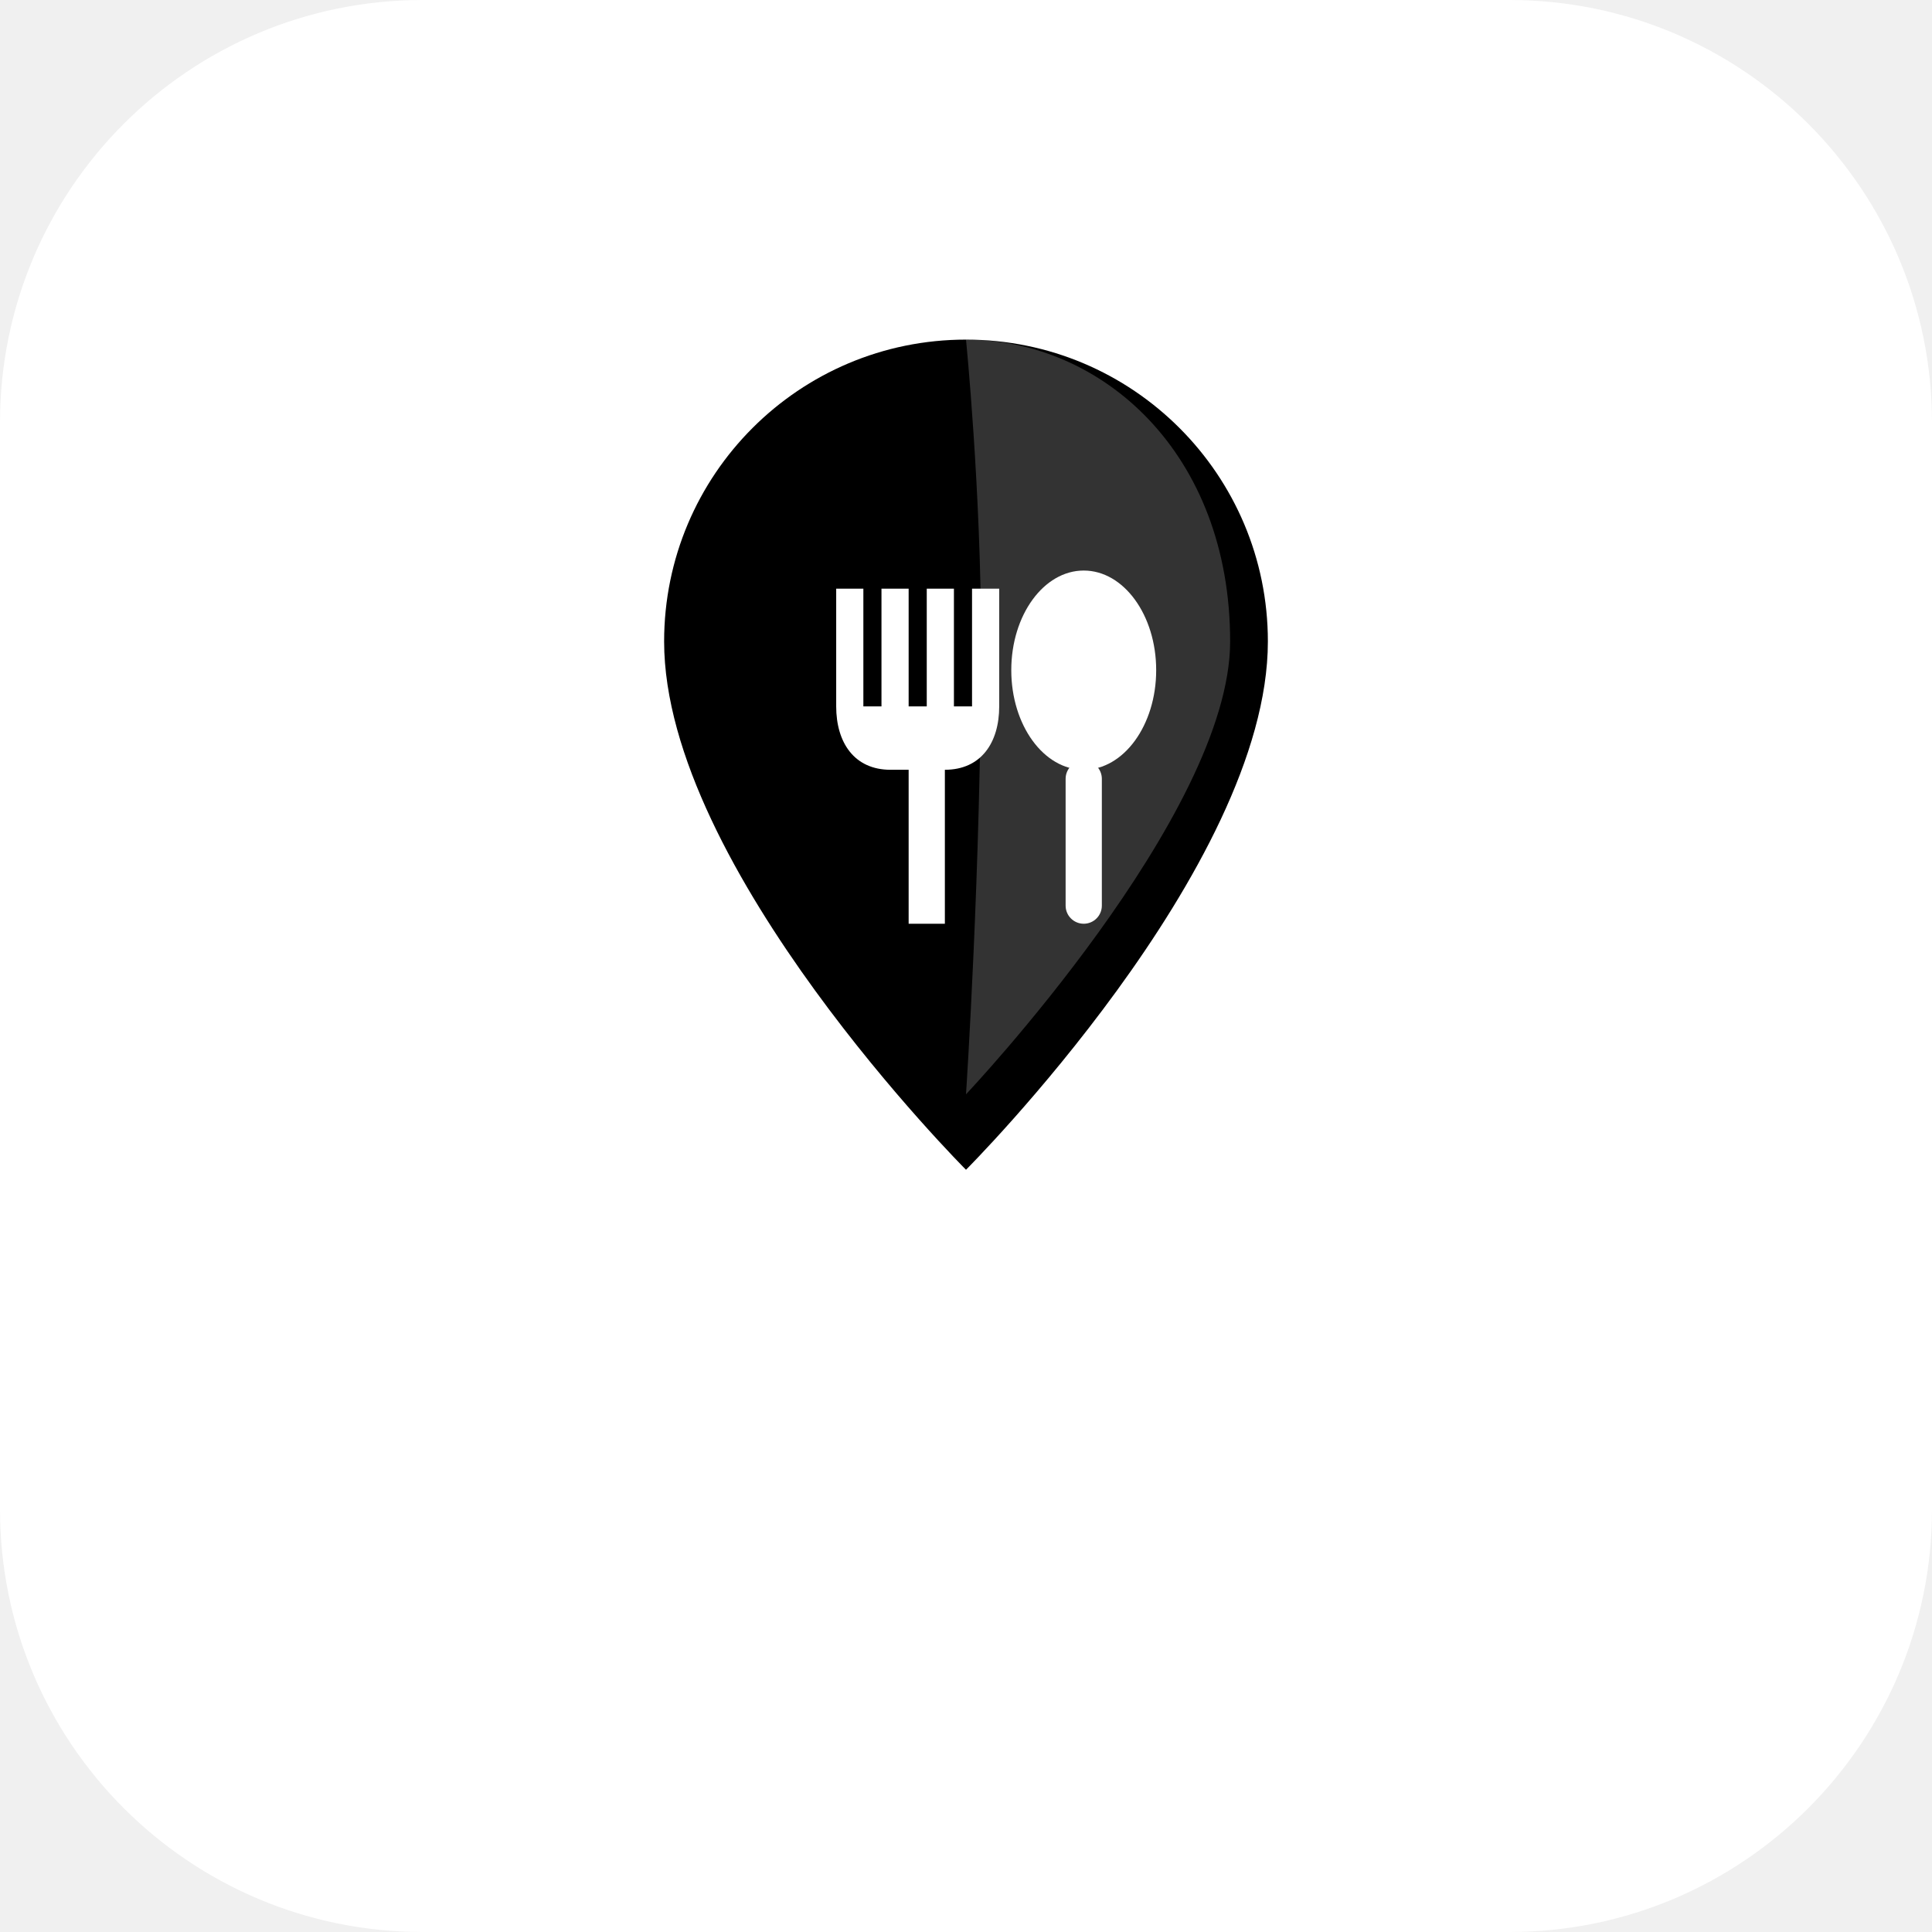
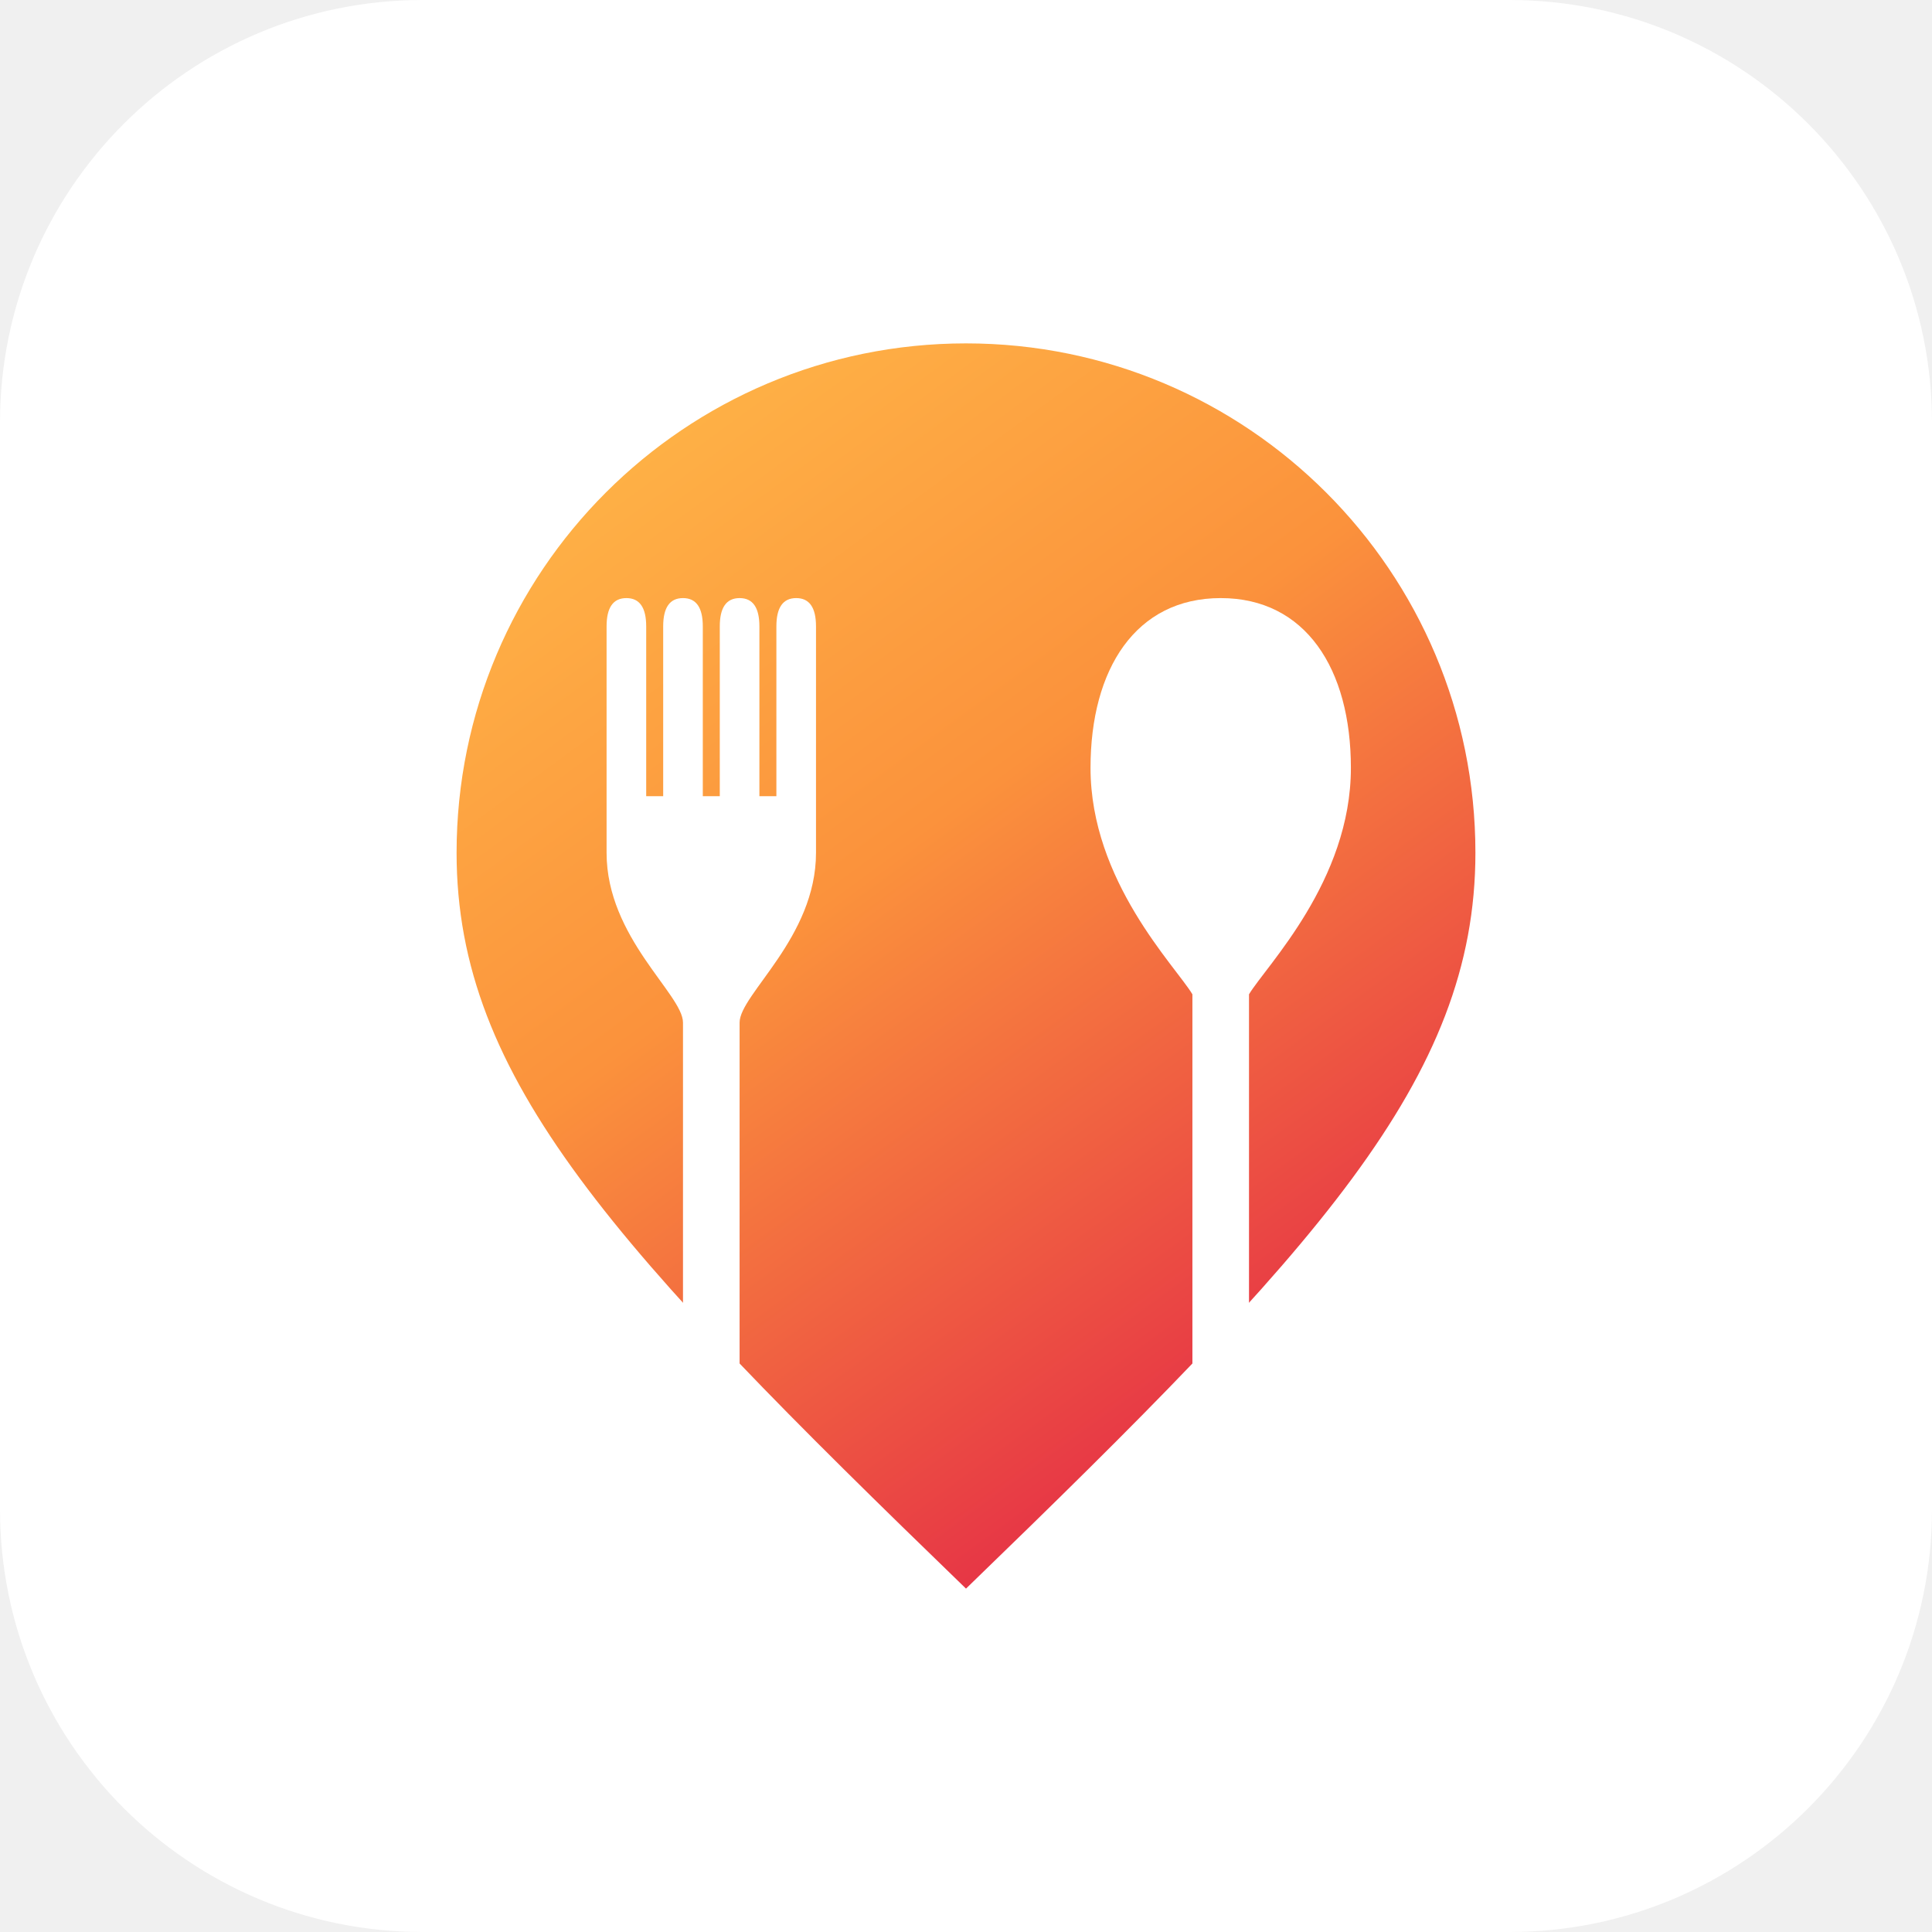
<svg xmlns="http://www.w3.org/2000/svg" width="512" height="512" viewBox="0 0 512 512" fill="none">
  <rect width="512" height="512" rx="112" fill="white" />
  <defs>
-     <linearGradient id="installedIconGradient" x1="0" y1="0" x2="0" y2="1" gradientUnits="objectBoundingBox">
-       <stop offset="0%" stopColor="#FB923C" />
-       <stop offset="100%" stopColor="#F43F5E" />
+     <linearGradient id="installedIconGradient" x1="20%" y1="0%" x2="80%" y2="100%">
+       <stop offset="0%" stop-color="#FFB547" />
+       <stop offset="40%" stop-color="#FB923C" />
+       <stop offset="100%" stop-color="#E11D48" />
    </linearGradient>
+     <mask id="iconMask">
+       <rect width="512" height="512" fill="white" />
+       <path d="M 129 120 Q 129 110 136 110 Q 143 110 143 120 L 143 180 L 149 180 L 149 120 Q 149 110 156 110 Q 163 110 163 120 L 163 180 L 169 180 L 169 120 Q 169 110 176 110 Q 183 110 183 120 L 183 180 L 189 180 L 189 120 Q 189 110 196 110 Q 203 110 203 120 L 203 200 C 203 230 176 250 176 260 L 176 500 L 156 500 L 156 260 C 156 250 129 230 129 200 Z" fill="black" />
+       <path d="M 346 110 C 316 110 300 135 300 170 C 300 210 330 240 336 250 L 336 500 L 356 500 L 356 250 C 362 240 392 210 392 170 C 392 135 376 110 346 110 Z" fill="black" />
+     </mask>
  </defs>
-   <g transform="translate(156, 80) scale(2.0)">
-     <path d="M50 5C27.9 5 10 22.9 10 45C10 75 50 115 50 115C50 115 90 75 90 45C90 22.9 72.1 5 50 5Z" fill="url(#installedIconGradient)" />
-     <path d="M50 5C68 5 85 20 85 45C85 68 50 105 50 105C50 105 52 75 52 45C52 25 50 5 50 5Z" fill="white" fill-opacity="0.2" />
-     <g transform="translate(28, 32) scale(1.2)">
-       <path d="M12 25V42H16V25C20 25 22 22 22 18V5H19V18H17V5H14V18H12V5H9V18H7V5H4V18C4 22 6 25 10 25H12Z" fill="white" />
-     </g>
-     <g transform="translate(56, 32) scale(1.2)">
-       <ellipse cx="8" cy="14" rx="8" ry="11" fill="white" />
-       <rect x="6" y="24" width="4" height="18" rx="2" fill="white" />
-     </g>
+   <g transform="translate(64, 76) scale(0.75)">
+     <path d="M 256 460 C 380 340 436 280 436 200 A 180 180 0 0 0 76 200 C 76 280 132 340 256 460 Z" fill="url(#installedIconGradient)" mask="url(#iconMask)" />
  </g>
</svg>
